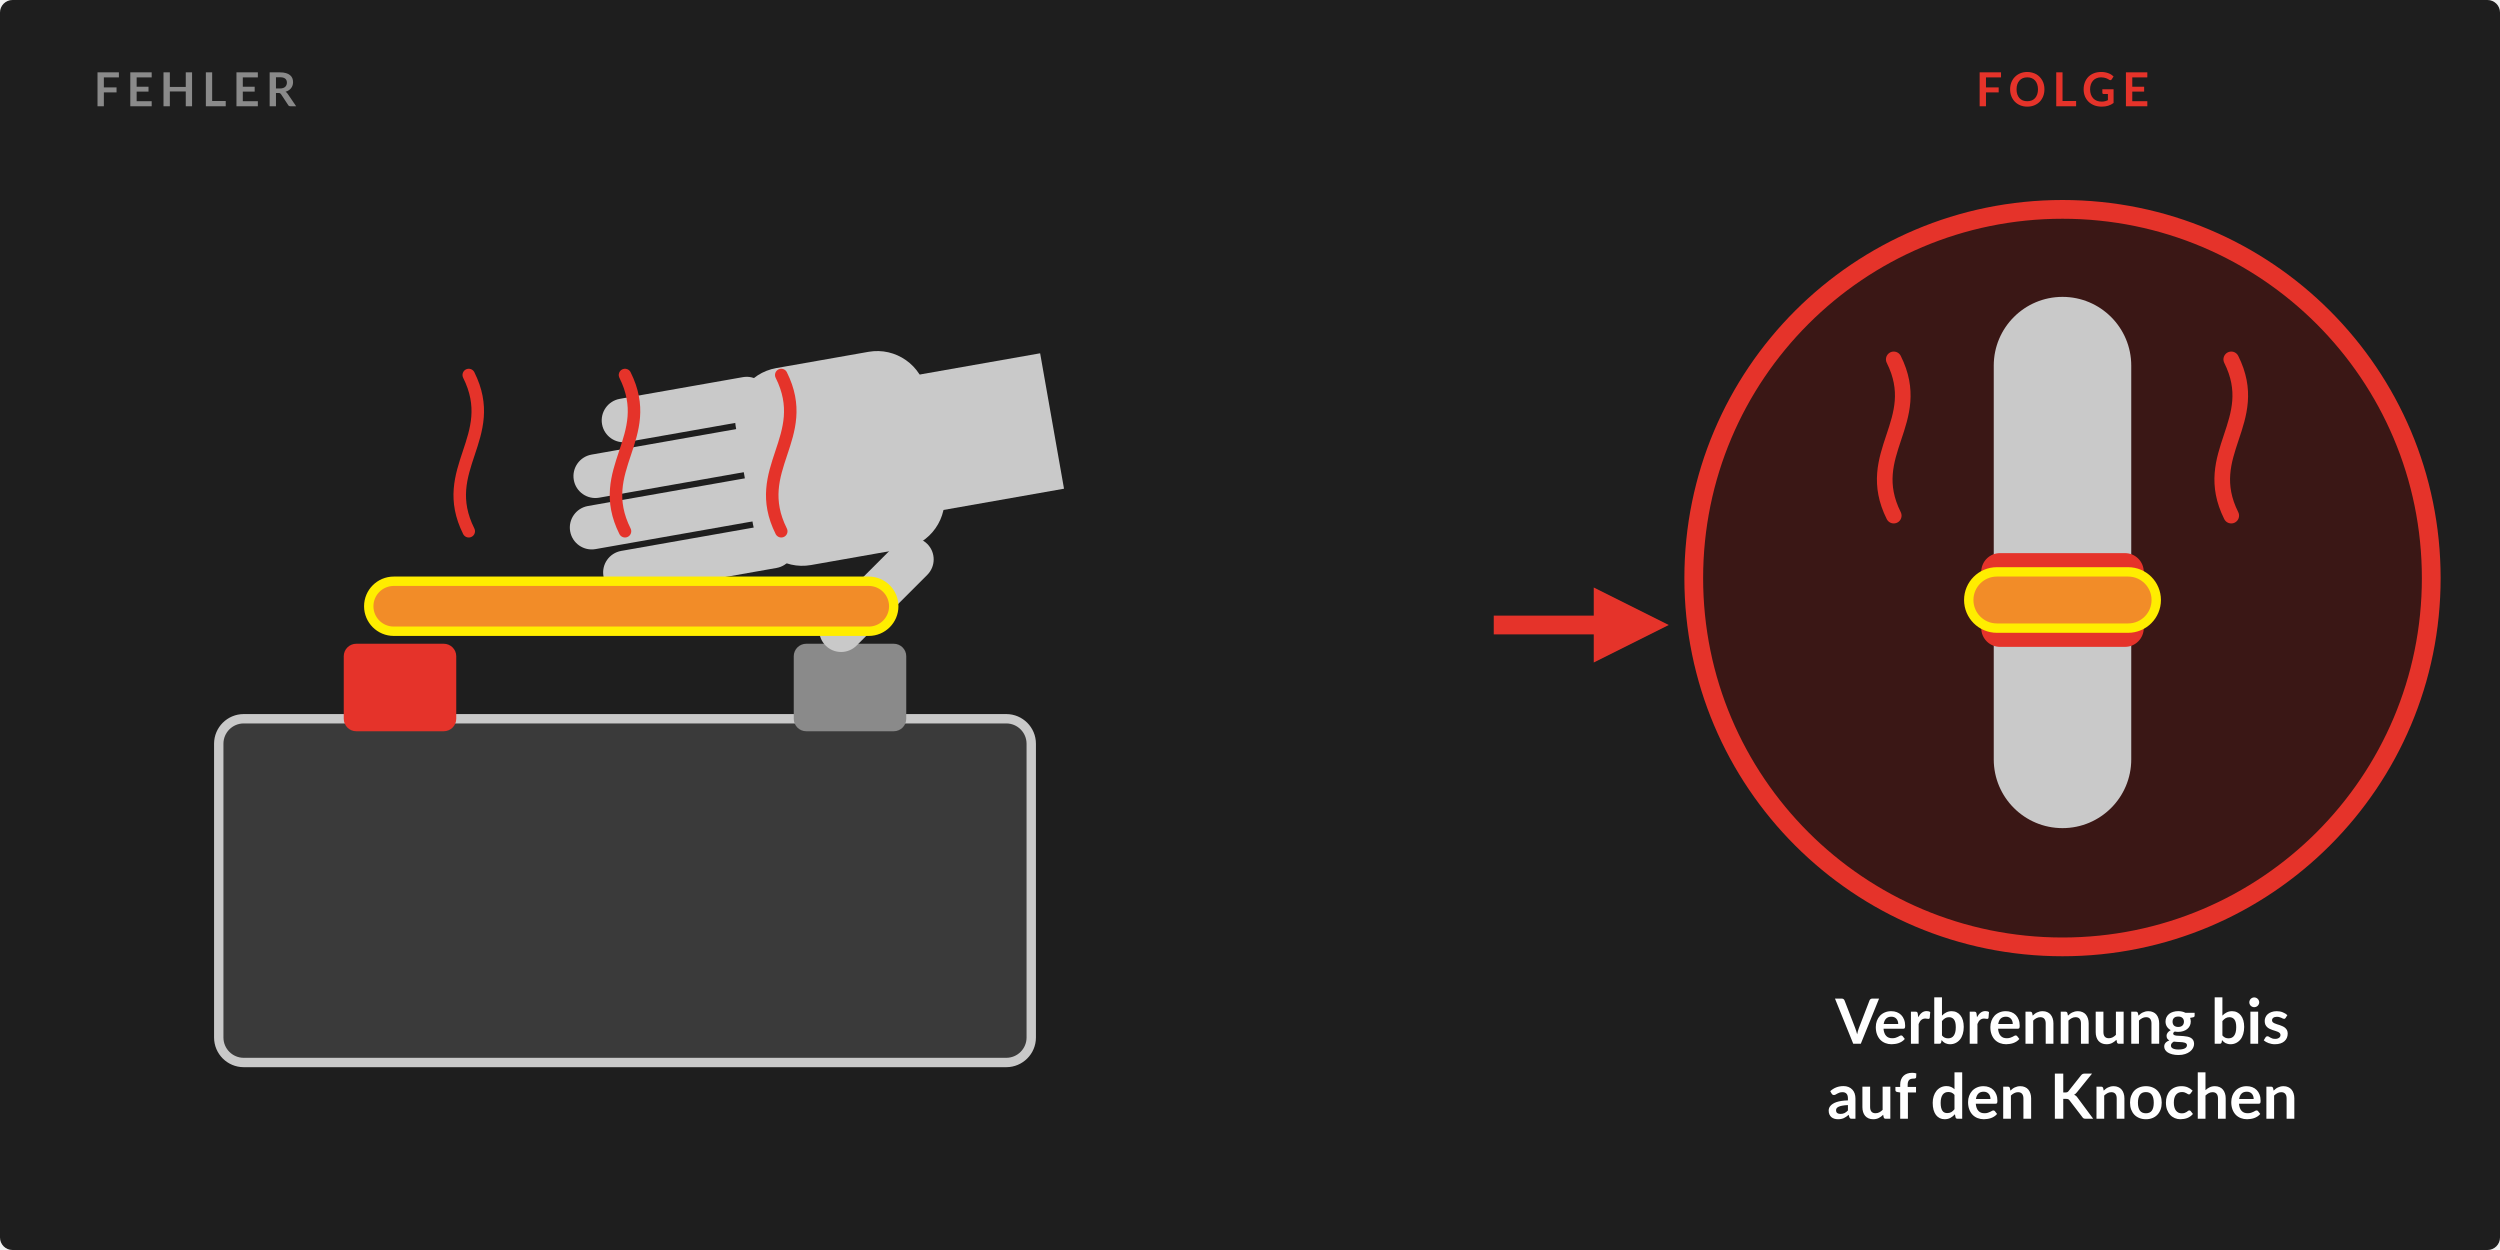
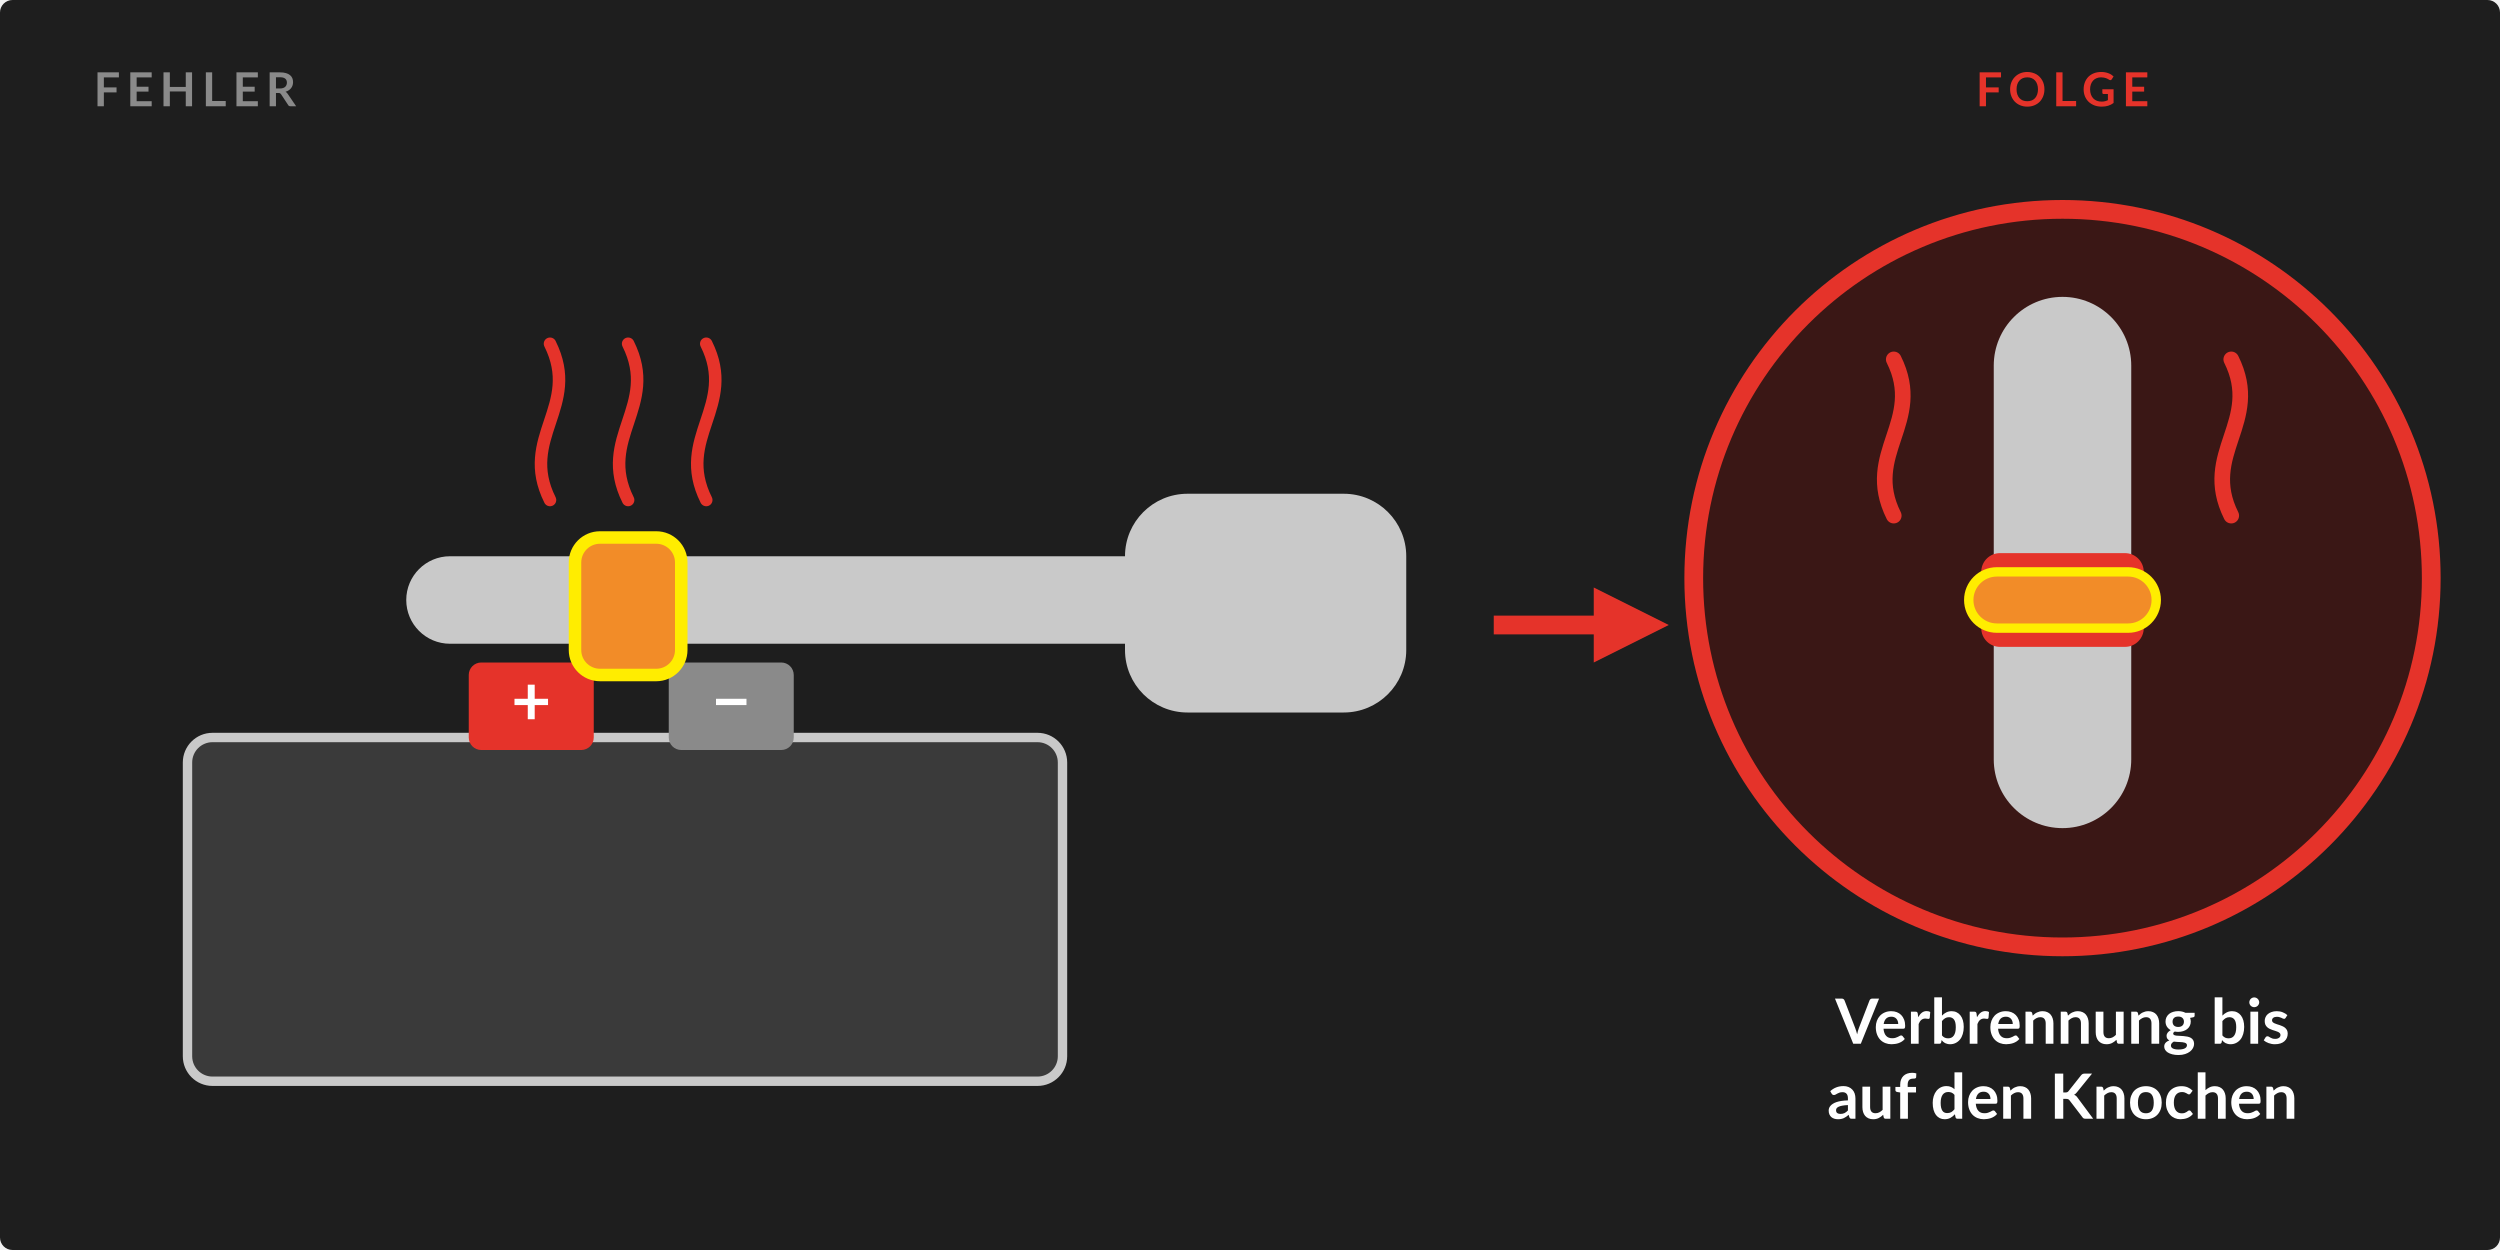
- <svg xmlns="http://www.w3.org/2000/svg" viewBox="0 0 800 400" width="800" height="400" role="img" aria-label="Fehler: Ein Ring berührt beide Pole eines Akkus. Er wird in Sekunden glühend heiß. Folge: Verbrennung bis auf den Knochen">
+ <svg xmlns="http://www.w3.org/2000/svg" viewBox="0 0 800 400" width="800" height="400" role="img" aria-label="Fehler: Ein Ring am Finger liegt über beiden Polen eines Akkus. Er wird in Sekunden glühend heiß. Folge: Verbrennung bis auf den Knochen">
  <defs>
    <marker id="ay" viewBox="0 0 10 10" refX="5" refY="5" markerWidth="4" markerHeight="4" orient="auto-start-reverse">
      <path d="M0,0 L10,5 L0,10 z" fill="#FFED00" />
    </marker>
    <marker id="ar" viewBox="0 0 10 10" refX="5" refY="5" markerWidth="4" markerHeight="4" orient="auto-start-reverse">
      <path d="M0,0 L10,5 L0,10 z" fill="#E5332A" />
    </marker>
  </defs>
  <rect width="800" height="400" rx="4" fill="#1E1E1E" />
  <g font-family="Lato, 'Helvetica Neue', Arial, sans-serif">
    <text x="30" y="34" font-size="15" fill="#8A8A8A" text-anchor="start" font-weight="700" letter-spacing="2">FEHLER</text>
-     <rect x="70" y="230" width="260" height="110" rx="8" fill="#3A3A3A" stroke="#C9C9C9" stroke-width="3" />
-     <rect x="110" y="206" width="36" height="28" rx="4" fill="#E5332A" />
-     <rect x="254" y="206" width="36" height="28" rx="4" fill="#8A8A8A" />
-     <g transform="translate(250,150) rotate(-100) scale(1.0)">
-       <rect x="-31" y="-62" width="14" height="62" rx="7" fill="#C9C9C9" />
-       <rect x="-15" y="-70" width="14" height="70" rx="7" fill="#C9C9C9" />
-       <rect x="1" y="-66" width="14" height="66" rx="7" fill="#C9C9C9" />
-       <rect x="17" y="-54" width="14" height="54" rx="7" fill="#C9C9C9" />
-       <rect x="-32" y="-12" width="64" height="62" rx="16" fill="#C9C9C9" />
-       <rect x="-52" y="0" width="14" height="46" rx="7" fill="#C9C9C9" transform="rotate(-35 -45 23)" />
-       <rect x="-22" y="48" width="44" height="40" fill="#C9C9C9" />
-     </g>
-     <rect x="118" y="186" width="168" height="16" rx="8" fill="#F28C28" stroke="#FFED00" stroke-width="3" />
-     <path d="M150,170 C140,150 160,140 150,120 M200,170 C190,150 210,140 200,120 M250,170 C240,150 260,140 250,120" stroke="#E5332A" stroke-width="4" fill="none" stroke-linecap="round" />
+     <rect x="60" y="236" width="280" height="110" rx="8" fill="#3A3A3A" stroke="#C9C9C9" stroke-width="3" />
+     <rect x="150" y="212" width="40" height="28" rx="4" fill="#E5332A" />
+     <rect x="214" y="212" width="40" height="28" rx="4" fill="#8A8A8A" />
+     <text x="170" y="232" font-size="22" fill="#FFFFFF" text-anchor="middle" font-weight="700">+</text>
+     <text x="234" y="232" font-size="22" fill="#FFFFFF" text-anchor="middle" font-weight="700">−</text>
+     <rect x="130" y="178" width="250" height="28" rx="14" fill="#C9C9C9" />
+     <rect x="360" y="158" width="90" height="70" rx="20" fill="#C9C9C9" />
+     <rect x="184" y="172" width="34" height="44" rx="8" fill="#F28C28" stroke="#FFED00" stroke-width="4" />
+     <path d="M176,160 C166,140 186,130 176,110 M201,160 C191,140 211,130 201,110 M226,160 C216,140 236,130 226,110" stroke="#E5332A" stroke-width="4" fill="none" stroke-linecap="round" />
    <path d="M478,200 L522,200" stroke="#E5332A" stroke-width="6" marker-end="url(#ar)" />
    <circle cx="660" cy="185" r="118" fill="#3A1715" stroke="#E5332A" stroke-width="6" />
    <text x="660" y="34" font-size="15" fill="#E5332A" text-anchor="middle" font-weight="700" letter-spacing="2">FOLGE</text>
    <g transform="translate(660,185)">
      <rect x="-22" y="-90" width="44" height="170" rx="22" fill="#C9C9C9" />
      <rect x="-26" y="-8" width="52" height="30" rx="6" fill="#E5332A" />
      <rect x="-30" y="-2" width="60" height="18" rx="9" fill="#F28C28" stroke="#FFED00" stroke-width="3" />
      <path d="M-54,-20 C-64,-40 -44,-50 -54,-70 M54,-20 C44,-40 64,-50 54,-70" stroke="#E5332A" stroke-width="5" fill="none" stroke-linecap="round" />
    </g>
    <text x="660" y="334" font-size="20" fill="#FFFFFF" text-anchor="middle" font-weight="700">Verbrennung bis</text>
    <text x="660" y="358" font-size="20" fill="#FFFFFF" text-anchor="middle" font-weight="700">auf den Knochen</text>
  </g>
</svg>
